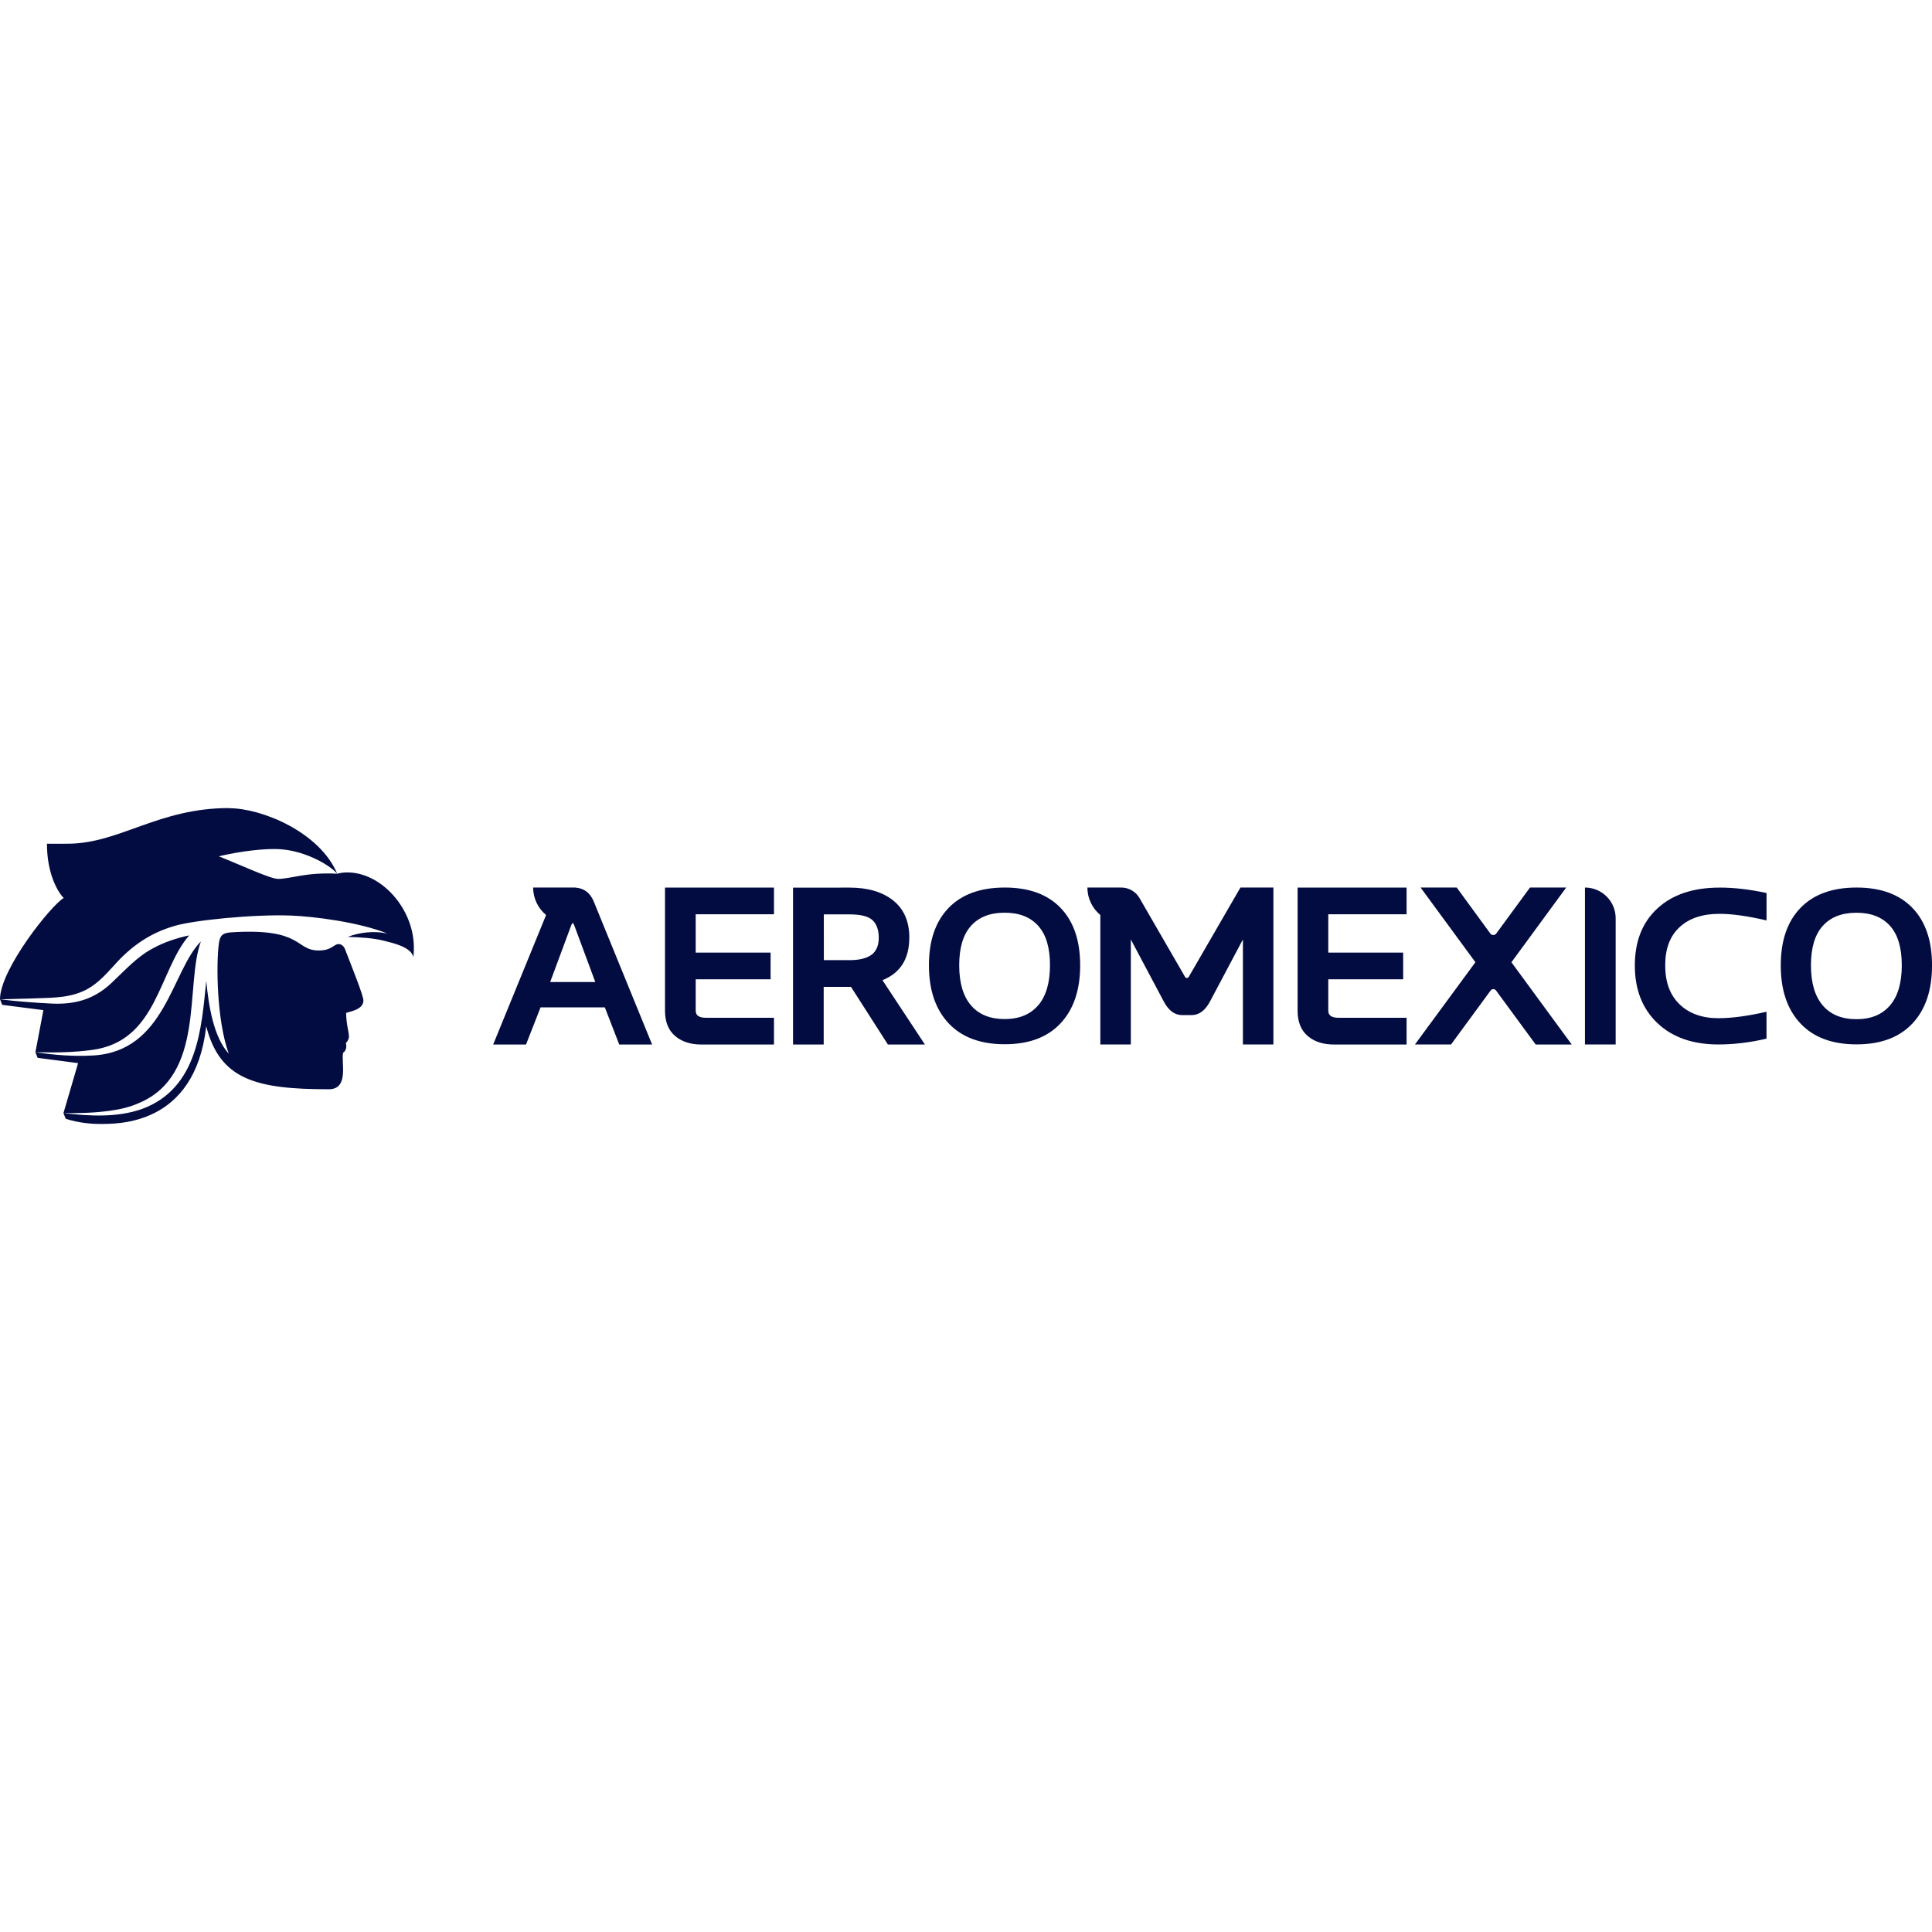
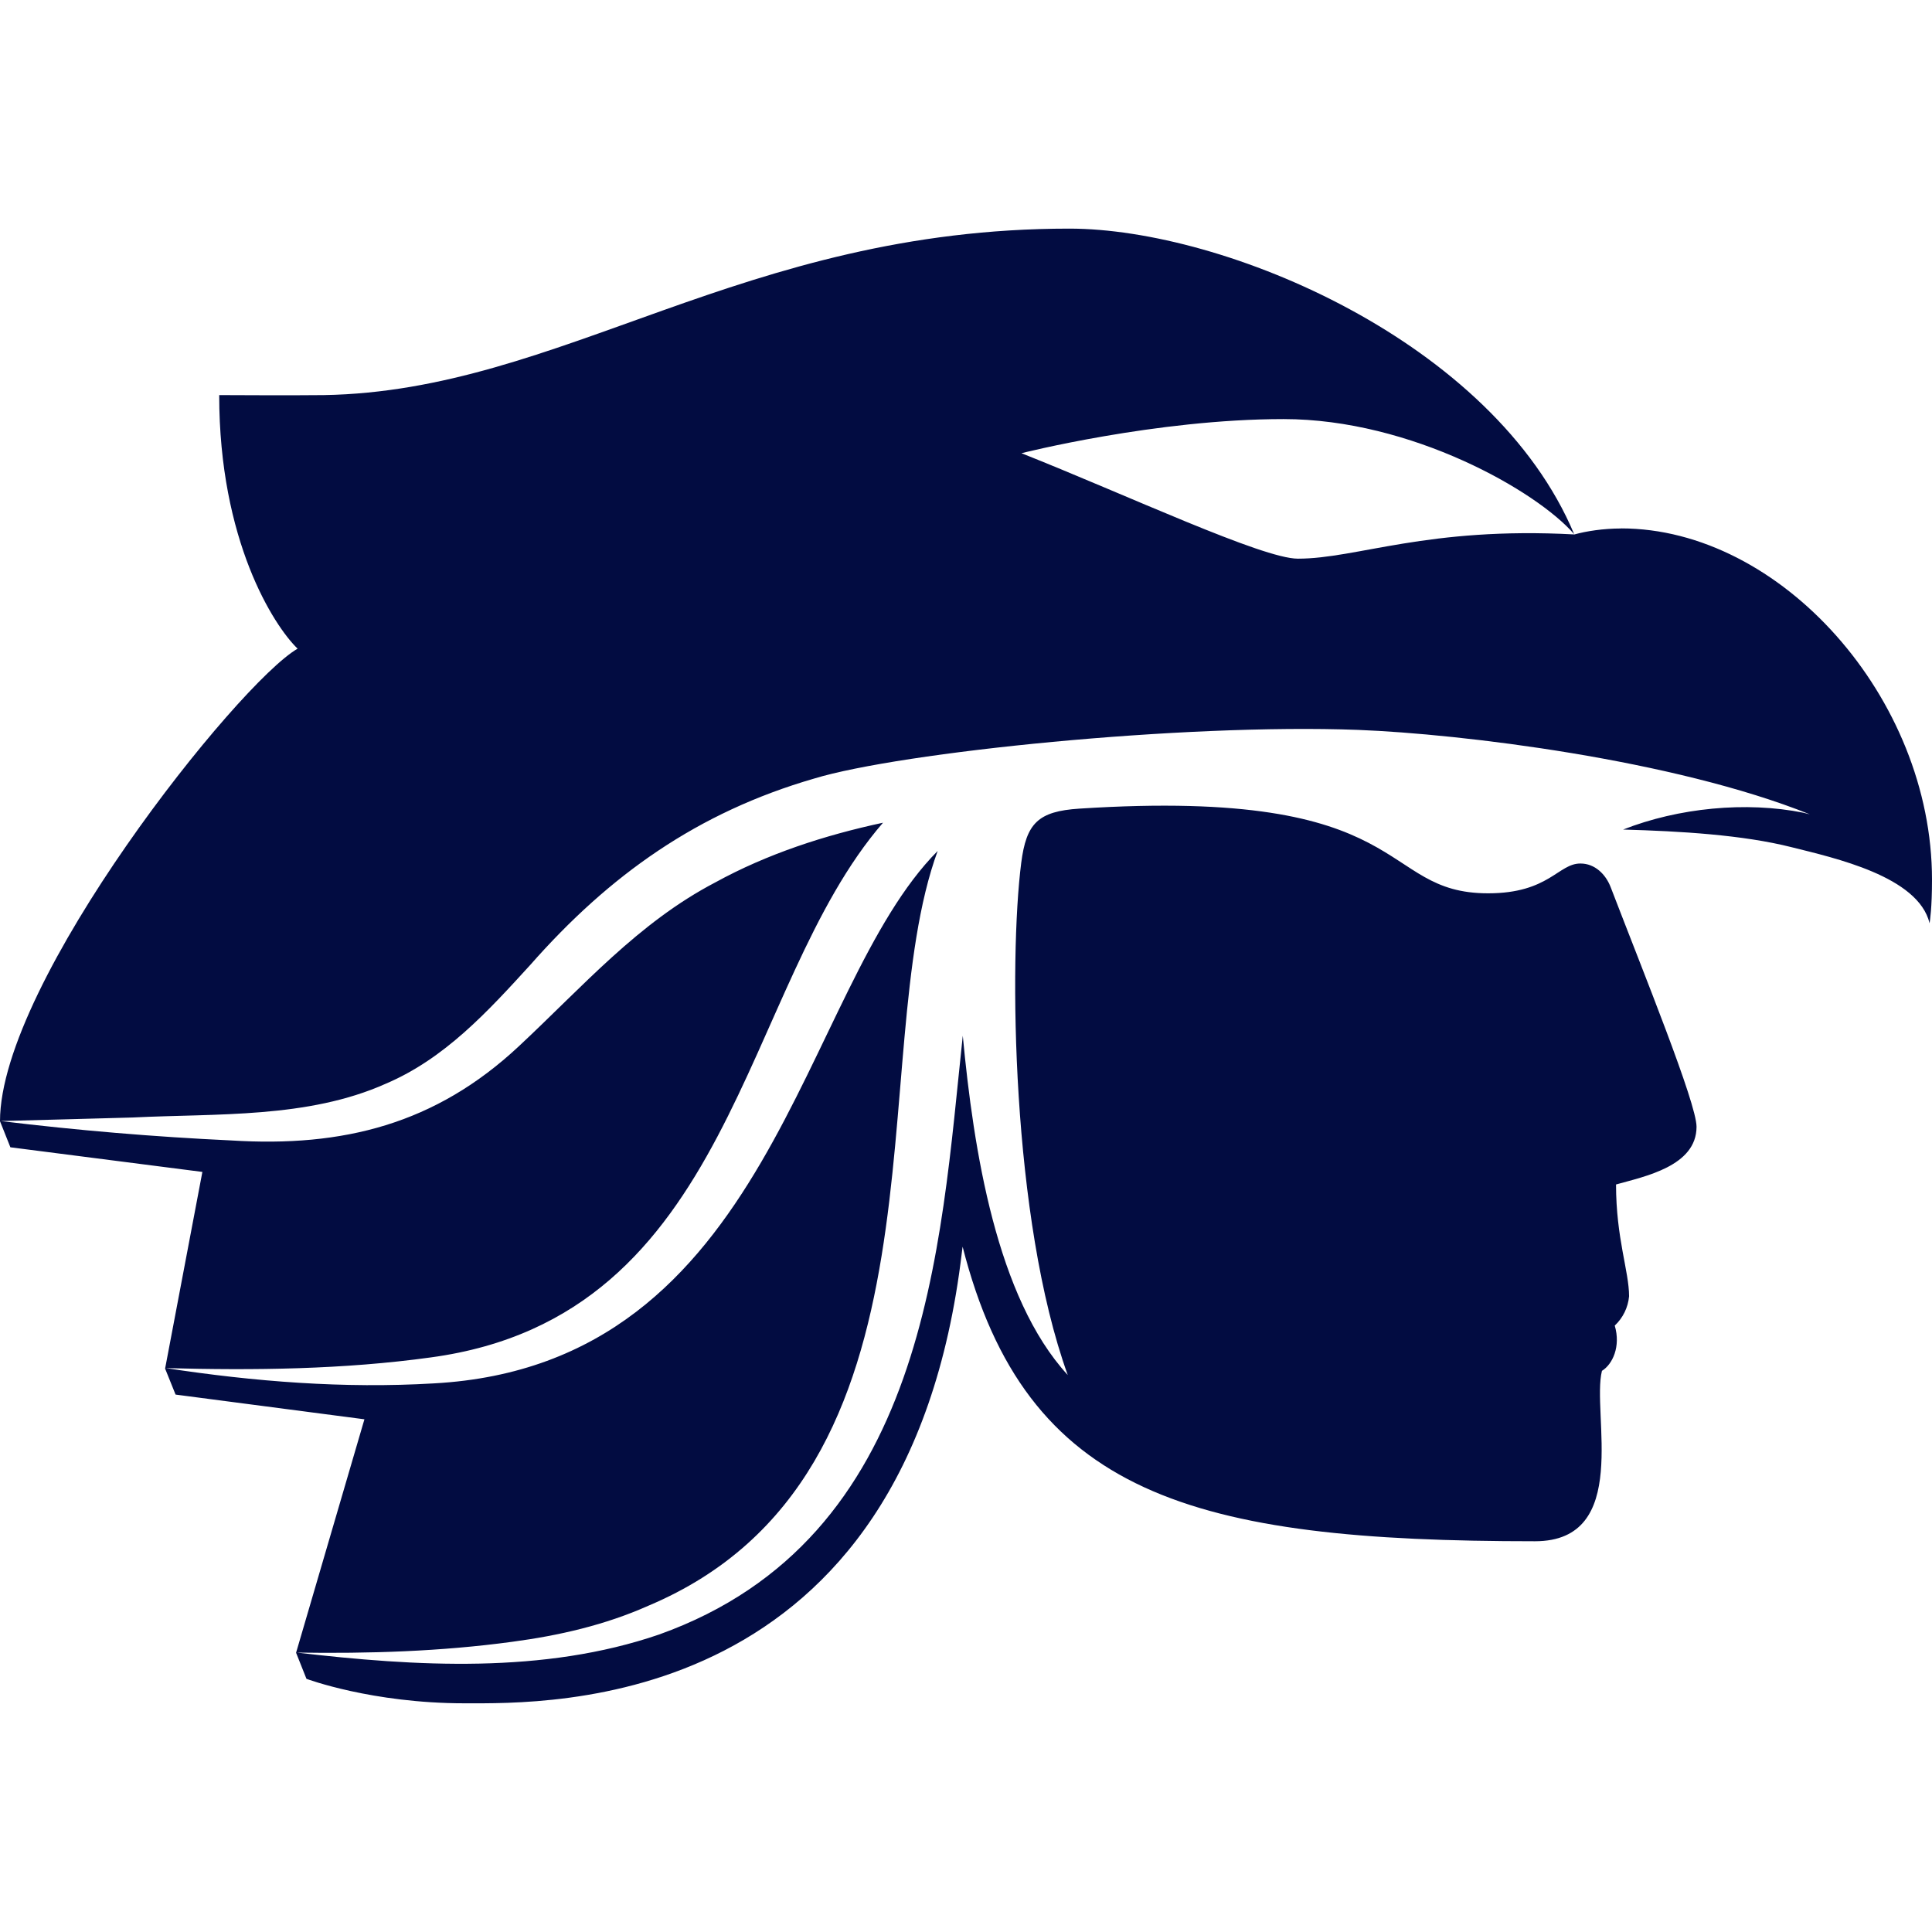
- <svg xmlns="http://www.w3.org/2000/svg" role="img" viewBox="0 0 64 64" fill="#020c41">
-   <path d="M7.586 26.768c-2.323 0-3.6 1.153-5.288 1.181-.197.003-.743 0-.743 0 0 1.032.386 1.634.556 1.798C1.69 29.991 0 32.111 0 33.102l.074.185 1.363.175-.264 1.395.073.185 1.341.176-.485 1.656.074.184s.463.174 1.122.174c.591 0 3.143.07 3.529-3.2.002-.014.003-.027.004-.039.451 1.764 1.632 2.09 4.061 2.09.687 0 .4-.911.475-1.21.075-.045.134-.172.09-.32.044-.038.102-.132.102-.208 0-.177-.092-.411-.092-.793.203-.058.571-.13.571-.41 0-.167-.375-1.09-.608-1.697-.036-.096-.114-.171-.214-.171-.158-.002-.224.212-.656.212-.795.002-.502-.755-2.9-.601-.294.019-.376.105-.412.385-.088.682-.071 2.526.33 3.634-.505-.549-.668-1.596-.745-2.408-.161 1.505-.249 3.567-2.154 4.249-.82.281-1.727.227-2.571.128.511.008 1.023-.008 1.528-.077.332-.044.659-.119.965-.255 2.21-.931 1.52-3.901 2.054-5.355-.978.984-1.17 3.646-3.576 3.778-.638.037-1.272-.013-1.901-.108.627.017 1.263.009 1.882-.077 2.159-.292 2.191-2.62 3.206-3.793-.414.089-.82.221-1.19.424-.547.286-.939.738-1.395 1.164-.59.551-1.245.717-2.038.667-.546-.027-1.092-.07-1.636-.137.022 0 .935-.025.935-.025.598-.03 1.243.008 1.797-.239.418-.178.723-.511 1.025-.843.563-.64 1.189-1.083 2.013-1.323.615-.188 2.617-.392 3.861-.345.734.028 2.238.211 3.205.599-.016-.003-.03-.008-.045-.011-.408-.083-.888-.035-1.279.119.407.011.849.038 1.194.126.305.077.9.206.98.539.003-.022.017-.106.017-.309 0-1.29-1.074-2.492-2.205-2.492-.127 0-.248.019-.332.043-1.043-.056-1.542.172-1.962.172-.252 0-1.208-.449-1.962-.748 0 0 .955-.242 1.86-.242.906 0 1.798.511 2.061.816-.573-1.365-2.481-2.168-3.582-2.168zM17.661 29.401c0 .366.168.693.429.91l-1.753 4.29h1.088l.482-1.231h2.129l.477 1.231h1.089l-1.94-4.754c-.117-.272-.316-.422-.596-.444l.002-.002zm15.622 0c-.804 0-1.424.225-1.859.674-.435.451-.652 1.084-.652 1.902 0 .818.218 1.459.652 1.921.435.462 1.055.694 1.859.694s1.419-.232 1.85-.694c.433-.463.649-1.103.649-1.921 0-.818-.216-1.453-.649-1.902-.433-.451-1.05-.674-1.85-.674zm2.739 0c0 .366.167.693.428.909v4.289h1.01V31.12l1.089 2.051c.16.303.361.455.608.455h.319c.245 0 .449-.151.609-.455l1.088-2.051v3.479h1.01v-5.198H41.091l-1.708 2.952c-.017.03-.039.045-.065.045s-.049-.015-.066-.045l-1.507-2.608a.697.697 0 0 0-.601-.344Zm11.037 0 1.816 2.474-2.003 2.724h1.196l1.312-1.789a.111.111 0 0 1 .177 0l1.315 1.791h1.194l-1.998-2.725 1.813-2.473h-.002v-.002H50.683l-1.117 1.523a.122.122 0 0 1-.197 0l-1.113-1.523zm5.445 0v5.198h1.017V30.418c0-.561-.455-1.017-1.017-1.017zm8.996 0c-.802 0-1.423.225-1.858.676-.435.451-.652 1.084-.652 1.904 0 .82.217 1.459.652 1.922.435.463 1.054.693 1.858.693.804 0 1.419-.231 1.853-.693.433-.463.648-1.103.648-1.922 0-.82-.215-1.453-.648-1.904-.433-.45-1.05-.676-1.853-.676Zm-39.471.002v4.08c0 .366.112.642.332.833.222.191.513.285.876.285h2.402v-.886h-2.255c-.225 0-.338-.078-.338-.233v-1.041h2.481v-.885h-2.481v-1.269h2.593v-.885zm20.956 0v4.08c0 .366.111.642.331.833.222.191.513.285.877.285h2.402v-.886h-2.256c-.225 0-.338-.078-.338-.233v-1.041h2.481v-.885h-2.481v-1.269h2.594v-.885zm13.977 0c-.873 0-1.559.23-2.058.69-.499.46-.748 1.09-.748 1.89 0 .799.249 1.432.746 1.906.498.474 1.172.71 2.023.71.511 0 1.042-.064 1.593-.192v-.892c-.623.144-1.155.214-1.596.214-.535 0-.963-.153-1.282-.458-.32-.307-.478-.736-.478-1.292 0-.555.159-.972.477-1.266.317-.294.758-.441 1.322-.441.418 0 .937.073 1.558.218v-.907c-.552-.12-1.072-.181-1.556-.181zm-30.692.002v5.196h1.016V32.691h.904l1.223 1.91h1.226L29.233 32.47c.593-.239.888-.707.888-1.403h.002v-.002c0-.538-.178-.95-.534-1.235-.357-.285-.839-.427-1.447-.427zm7.011.829c.483 0 .854.146 1.113.437.26.291.388.725.388 1.304 0 .579-.13 1.025-.39 1.328h-.002c-.26.303-.63.455-1.11.455-.48 0-.855-.151-1.115-.455-.26-.303-.39-.747-.39-1.328 0-.582.13-1.013.39-1.304.26-.291.632-.437 1.115-.437zm28.217.002c.483 0 .853.145 1.113.436.26.291.388.726.388 1.307 0 .58-.13 1.024-.39 1.327-.26.303-.63.456-1.112.456-.482 0-.856-.152-1.116-.456-.26-.303-.391-.746-.391-1.327 0-.582.129-1.016.391-1.307.26-.291.633-.436 1.116-.436zm-34.208.054h.851c.372 0 .628.064.764.194.136.128.205.323.205.581 0 .258-.081.443-.238.563l-.001-.002c-.16.12-.403.18-.729.18h-.851zm-8.316.291c.016 0 .03.022.046.064l.7 1.886h-1.495l.7-1.886c.017-.042.033-.064.049-.064z" />
+ <svg xmlns="http://www.w3.org/2000/svg" role="img" viewBox="0 0 24 24" fill="#020c41">
+   <path d="M20.138 6.565c-.221 0-.432.033-.58.074-1.827-.099-2.7.301-3.435.301-.44 0-2.114-.786-3.434-1.31 0 0 1.67-.424 3.256-.424 1.586 0 3.15.896 3.61 1.43-1.002-2.391-4.344-3.796-6.272-3.796-4.067 0-6.305 2.019-9.26 2.068-.345.005-1.3 0-1.3 0 0 1.807.676 2.862.974 3.15C2.961 8.481 0 12.195 0 13.928l.129.324 2.385.306-.463 2.443.13.323 2.346.307-.849 2.9.129.324s.81.304 1.964.304c1.035 0 5.502.123 6.178-5.604l.009-.068c.788 3.09 2.856 3.659 7.11 3.659 1.202 0 .7-1.594.832-2.117.131-.08.236-.302.159-.562a.571.571 0 0 0 .178-.364c0-.31-.162-.72-.162-1.389.356-.1 1-.227 1-.717 0-.293-.657-1.91-1.065-2.972-.063-.167-.2-.298-.376-.298-.276-.003-.391.37-1.147.37-1.391.002-.88-1.323-5.078-1.052-.515.033-.66.183-.723.674-.153 1.194-.123 4.423.578 6.362-.885-.962-1.17-2.794-1.304-4.215-.282 2.634-.435 6.244-3.771 7.438-1.435.493-3.024.397-4.503.225.896.014 1.792-.014 2.676-.134.58-.077 1.153-.208 1.69-.447 3.87-1.63 2.662-6.83 3.596-9.377-1.712 1.722-2.049 6.384-6.26 6.614-1.118.066-2.227-.022-3.328-.19 1.098.03 2.21.017 3.294-.133 3.78-.513 3.837-4.588 5.615-6.642-.726.156-1.435.386-2.084.742-.959.501-1.644 1.293-2.443 2.038-1.033.964-2.18 1.254-3.569 1.167a38.737 38.737 0 0 1-2.865-.241c.039 0 1.638-.044 1.638-.044 1.046-.052 2.177.014 3.147-.42.731-.311 1.265-.895 1.794-1.475.986-1.12 2.081-1.896 3.525-2.315 1.076-.328 4.582-.687 6.759-.605 1.284.05 3.92.37 5.612 1.049l-.08-.02c-.715-.144-1.555-.06-2.24.209.712.02 1.487.066 2.092.219.534.134 1.575.362 1.715.945.005-.038.03-.186.03-.542 0-2.26-1.882-4.363-3.862-4.363Z" />
</svg>
